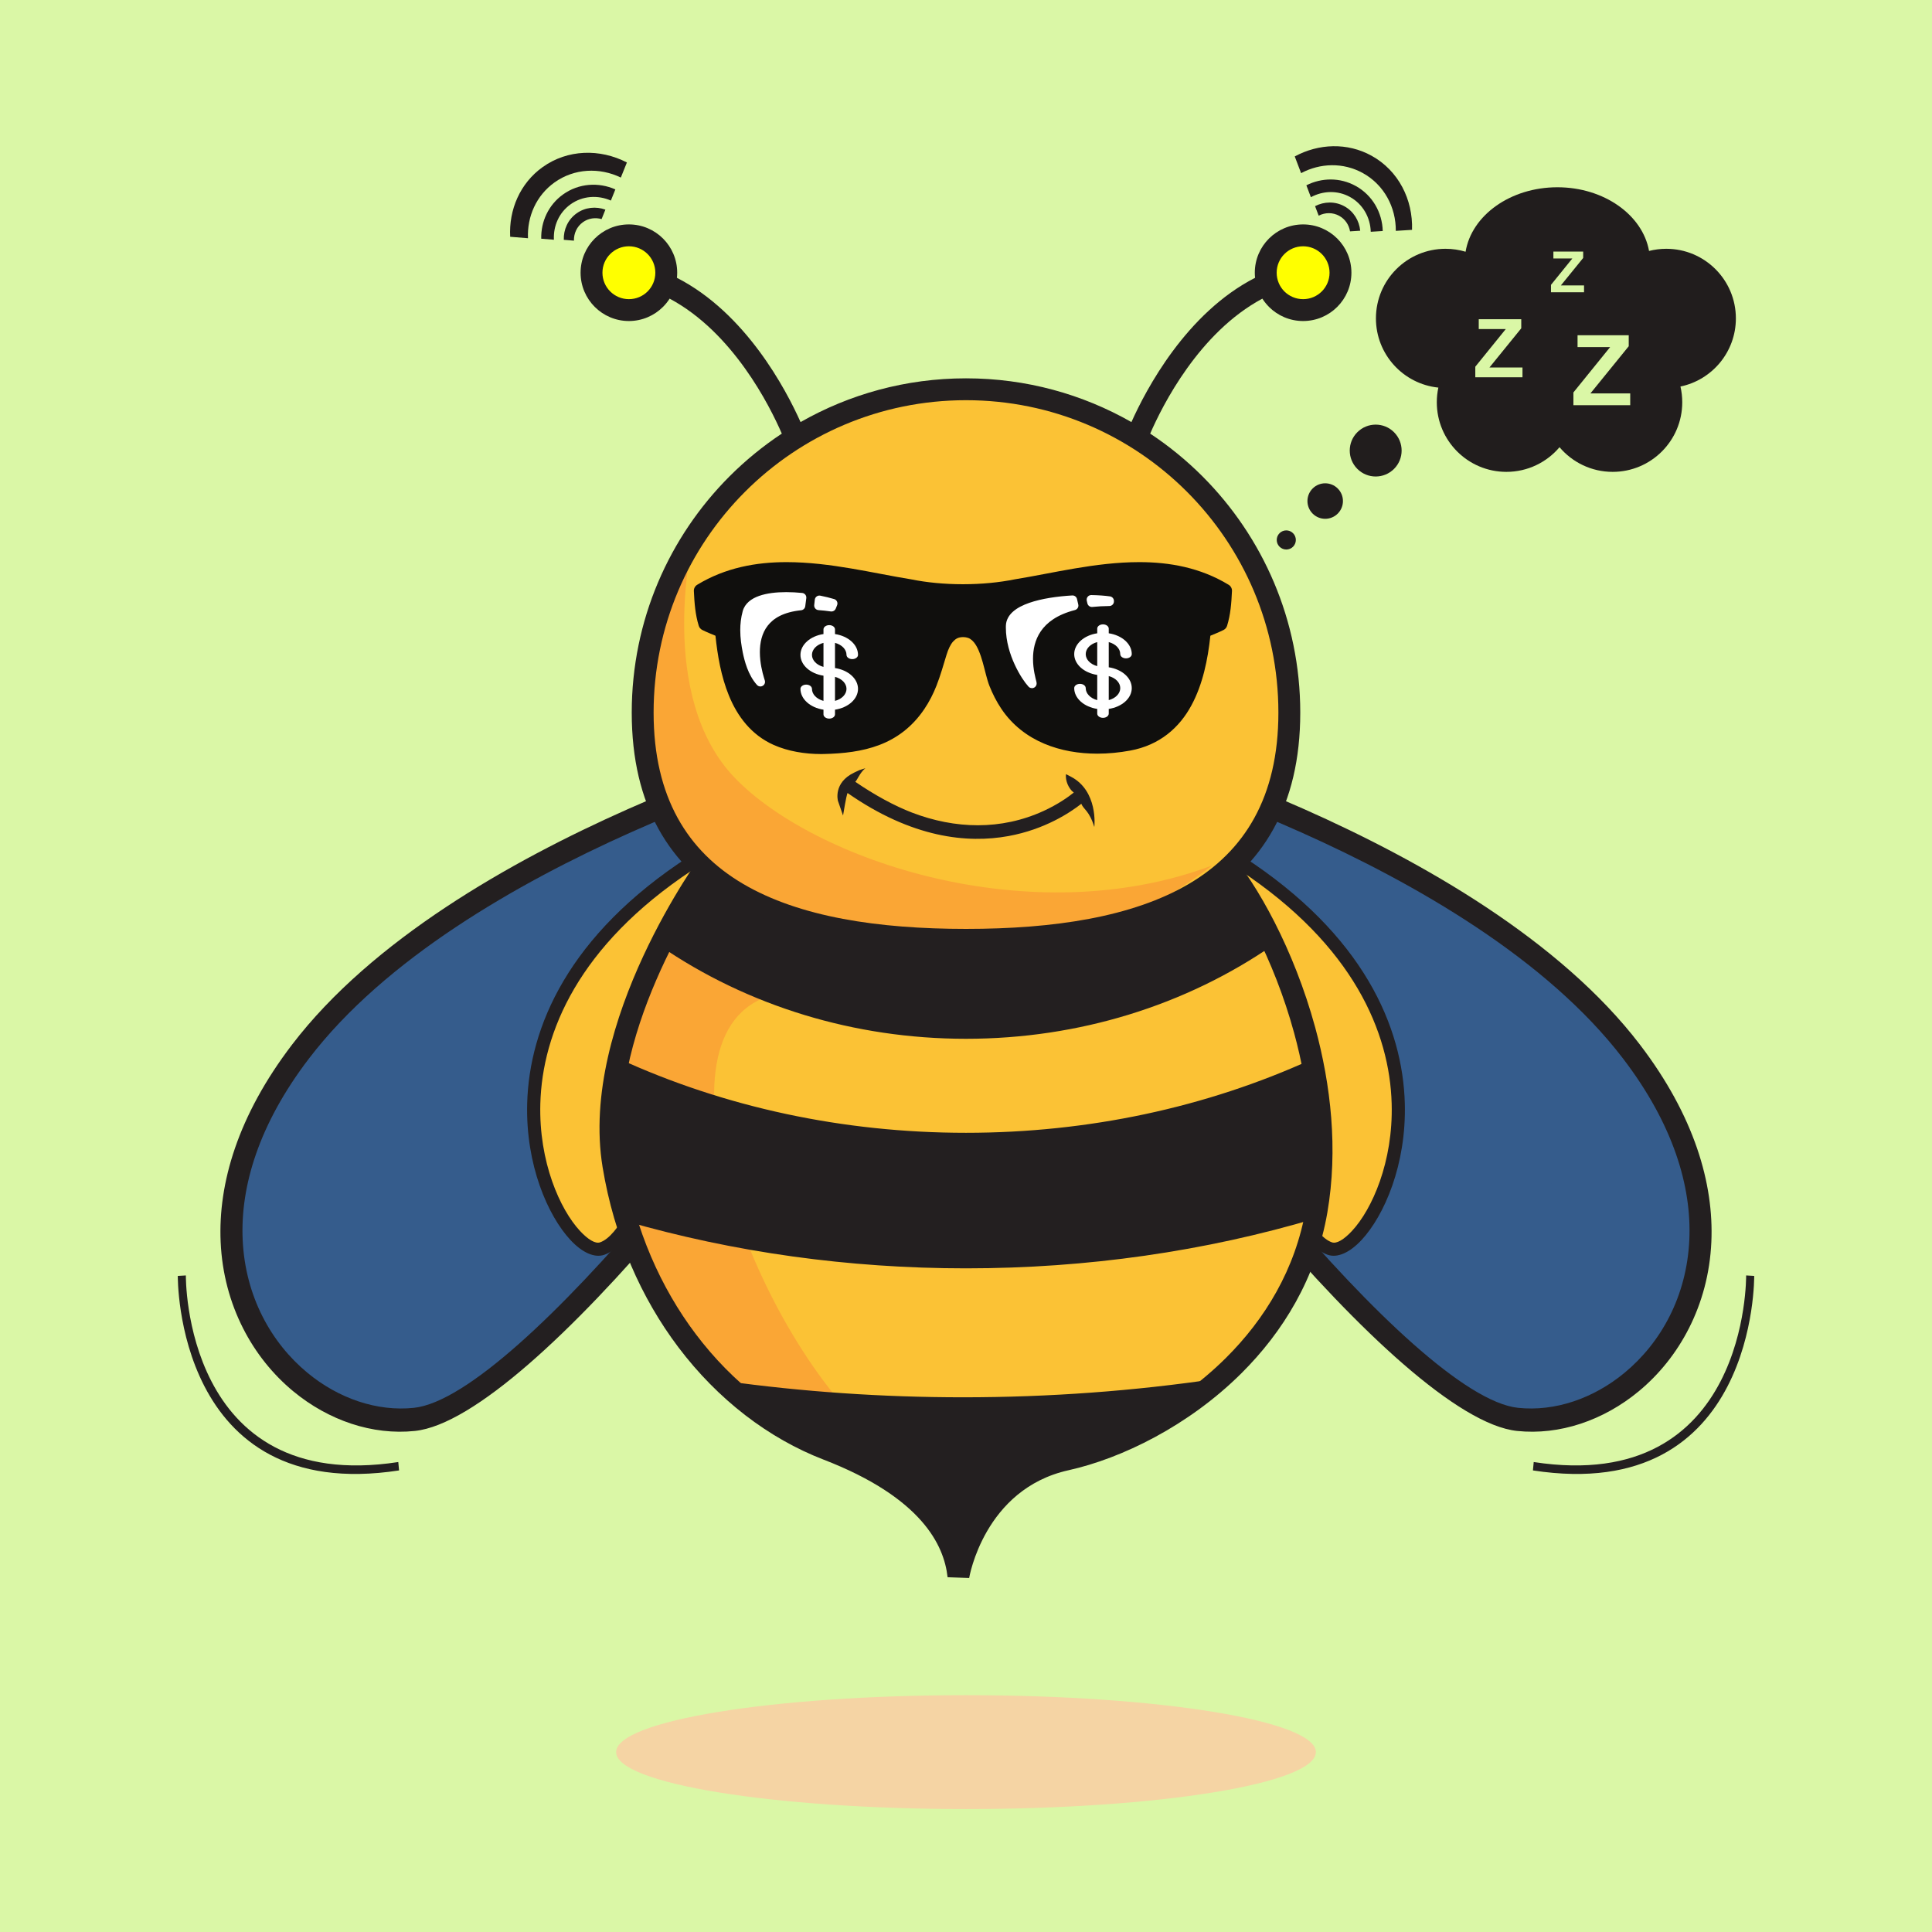
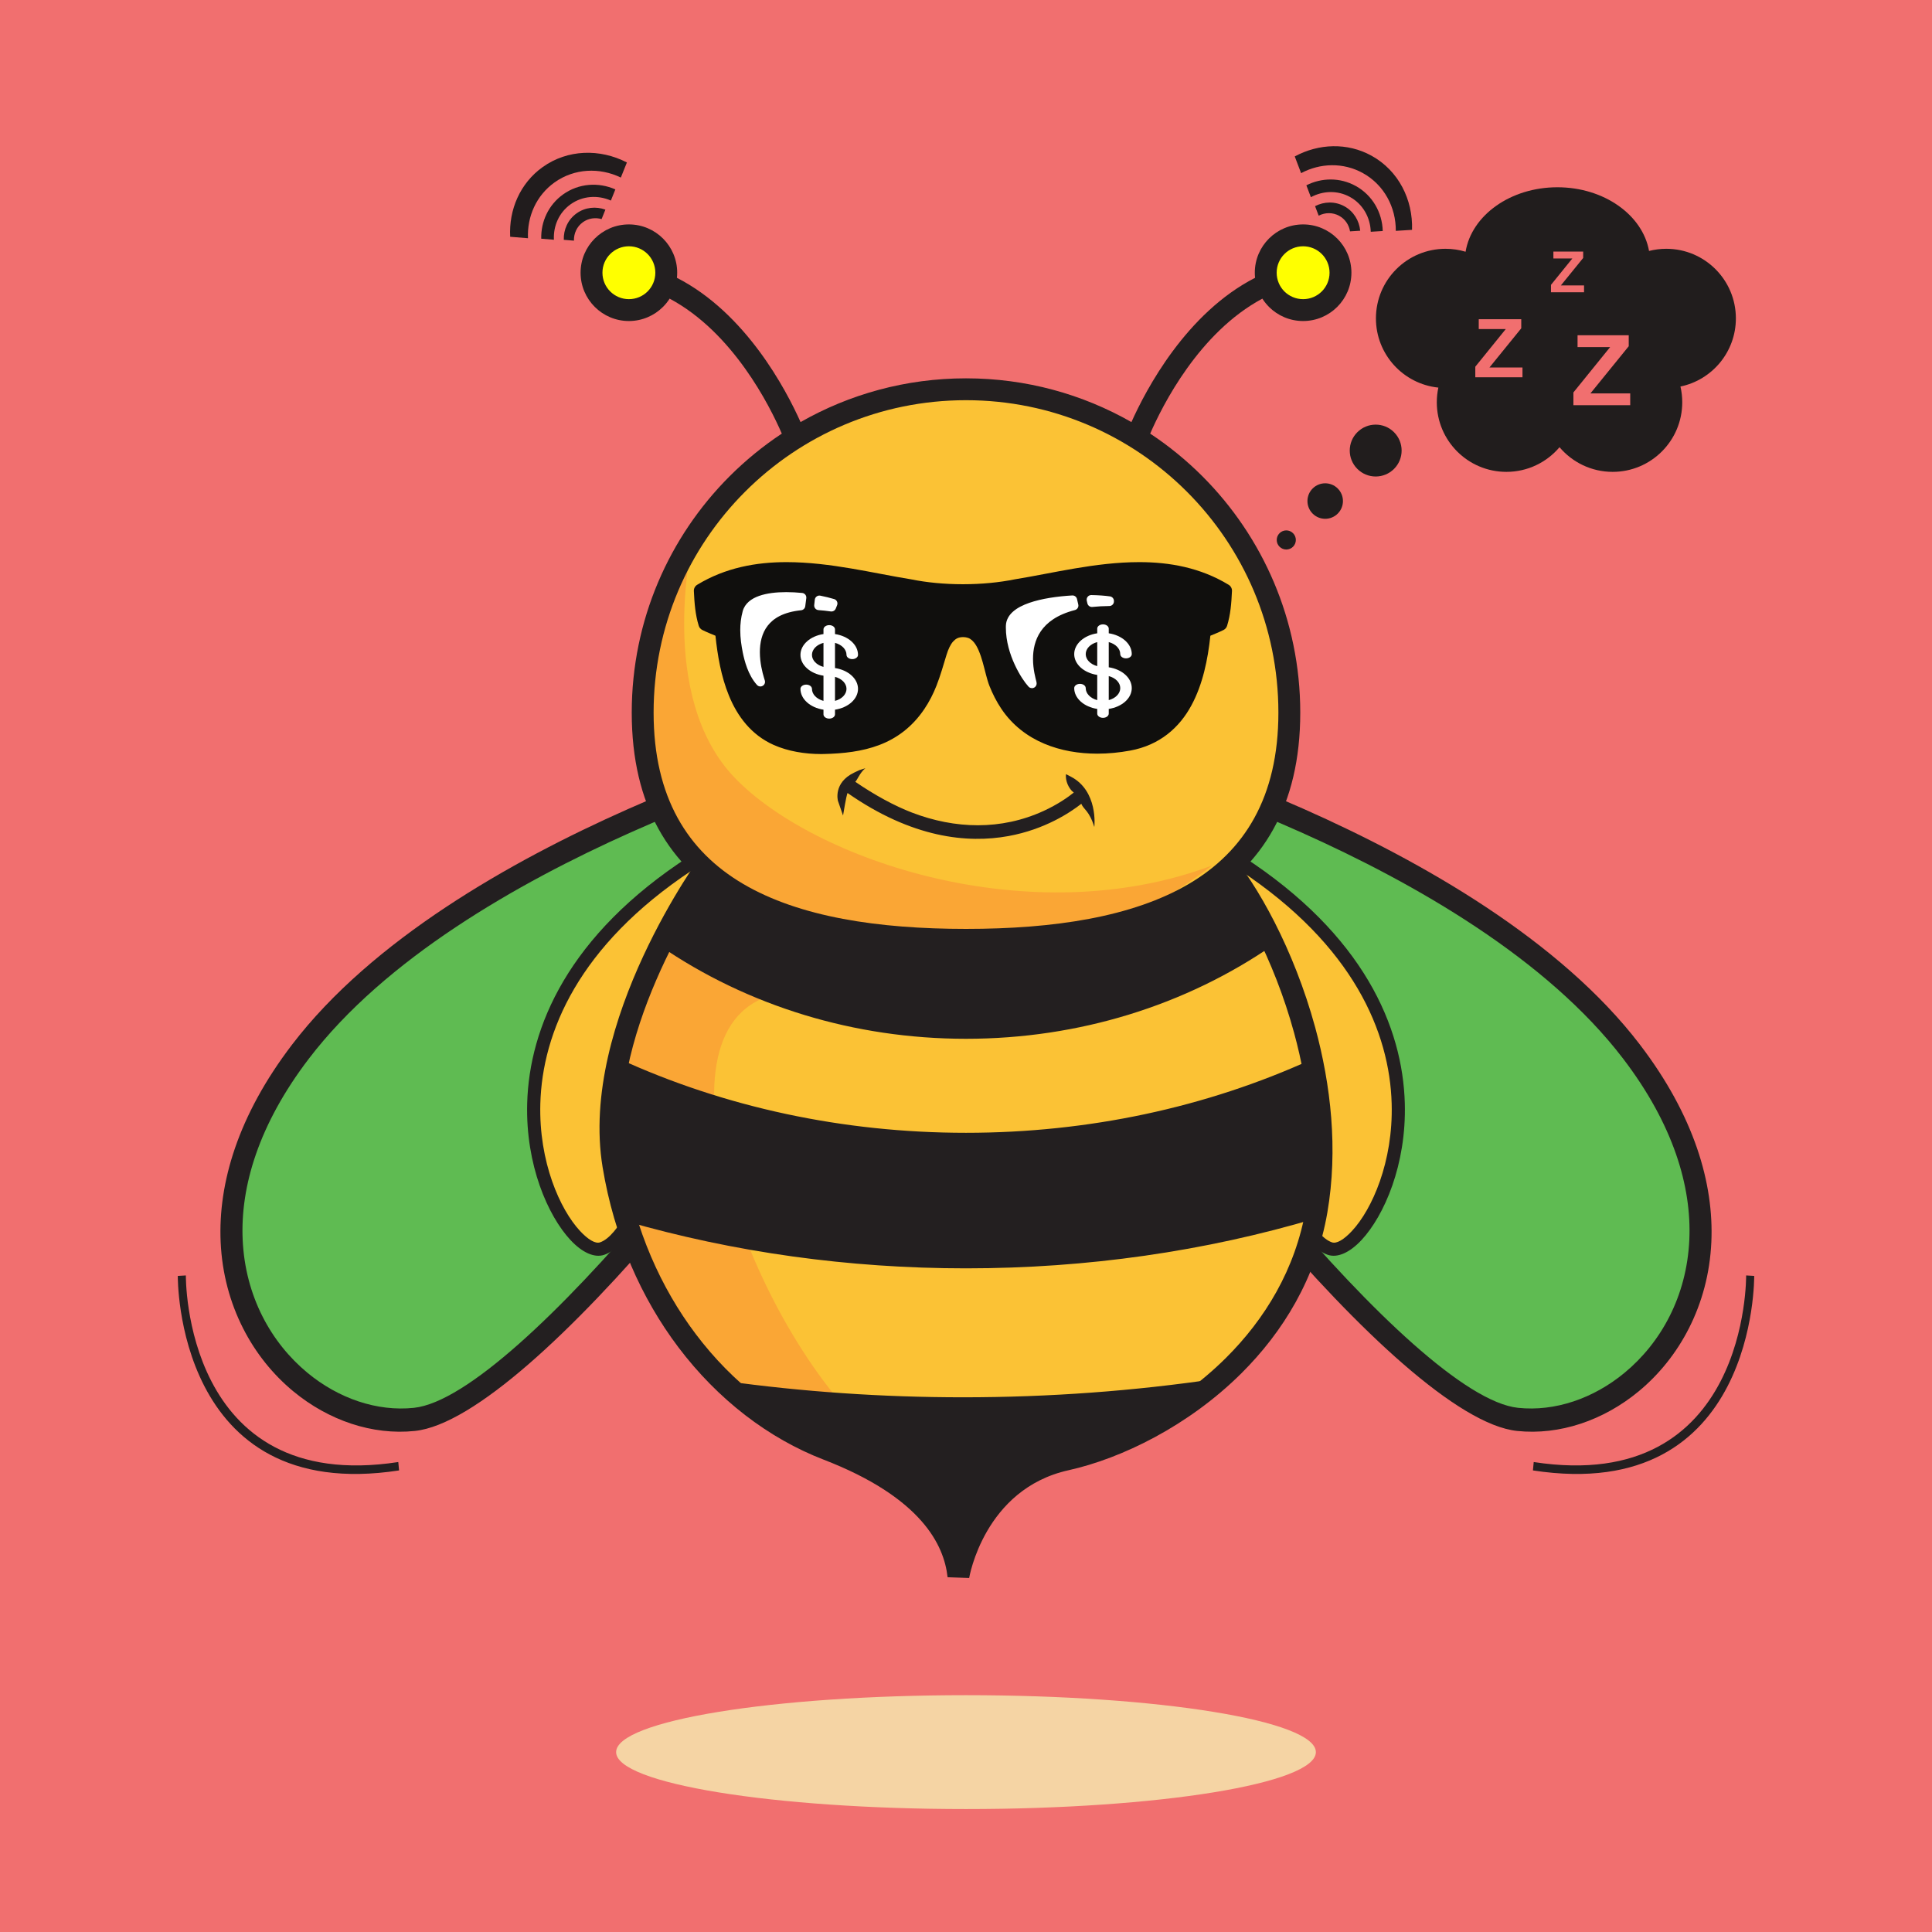
<svg xmlns="http://www.w3.org/2000/svg" version="1.1" id="svg2" xml:space="preserve" width="6400" height="6400" viewBox="0 0 6400 6400">
  <defs id="defs6" />
  <g id="g10" transform="matrix(1.333333,0,0,-1.333333,0,6400)">
    <g id="g12" transform="scale(0.1)">
-       <path d="M 0.004,48000 H 48000 V 0 H 0.004 v 48000 0" style="fill:#DAF7A6;fill-opacity:1;fill-rule:evenodd;stroke:none" id="path14" />
+       <path d="M 0.004,48000 H 48000 V 0 H 0.004 v 48000 0" style="fill:#F16F6F;fill-opacity:1;fill-rule:evenodd;stroke:none" id="path14" />
      <path d="m 43382.3,16311.9 c 0,-15.6 63,-5457.9 -5277.5,-4635.8 l -19.4,-208.4 c 5562.6,-856.3 5497.1,4816.6 5497.1,4832.7 l -200.2,11.5 v 0" style="fill:#231f20;fill-opacity:1;fill-rule:nonzero;stroke:none" id="path16" />
-       <path d="m 26952.2,29578.4 c 0,0 9673.9,-2585.9 13583.8,-7707.7 3909.8,-5121.7 336.4,-9467.3 -2831.4,-9135 -3167.7,332.2 -11788.2,11960 -12335.3,14577.4 -547,2617.5 1582.9,2265.3 1582.9,2265.3 v 0" style="fill:#355C8C;fill-opacity:1;fill-rule:evenodd;stroke:none" id="path18" />
-       <path d="m 27102.2,29536.7 c 1232.5,-349.6 9809.2,-2917.9 13433.8,-7666 3361.2,-4403.1 1191.8,-8232.6 -1495.9,-9009.4 516.6,1033.8 1618.8,4225.3 -2168.3,7651.6 -4613.7,4174.1 -6523.7,5325.4 -8440.2,6128.2 -989.7,414.6 -1331.9,1724.6 -1329.4,2895.6 v 0" style="fill:#355C8C;fill-opacity:1;fill-rule:evenodd;stroke:none" id="path20" />
+       <path d="m 26952.2,29578.4 c 0,0 9673.9,-2585.9 13583.8,-7707.7 3909.8,-5121.7 336.4,-9467.3 -2831.4,-9135 -3167.7,332.2 -11788.2,11960 -12335.3,14577.4 -547,2617.5 1582.9,2265.3 1582.9,2265.3 v 0" style="fill:#5FBB52;fill-opacity:1;fill-rule:evenodd;stroke:none" id="path18" />
+       <path d="m 27102.2,29536.7 c 1232.5,-349.6 9809.2,-2917.9 13433.8,-7666 3361.2,-4403.1 1191.8,-8232.6 -1495.9,-9009.4 516.6,1033.8 1618.8,4225.3 -2168.3,7651.6 -4613.7,4174.1 -6523.7,5325.4 -8440.2,6128.2 -989.7,414.6 -1331.9,1724.6 -1329.4,2895.6 v 0" style="fill:#5FBB52;fill-opacity:1;fill-rule:evenodd;stroke:none" id="path20" />
      <path d="m 40745.5,22043.9 c -3971.9,5203 -13710.1,7805.8 -13738.2,7813.4 l -30.9,5.5 c -7.1,1.1 -2503.1,413.1 -1873.8,-2597.3 317,-1517.3 3221.4,-5918.8 6264.4,-9515 2377,-2809 4862.4,-5148.5 6324.9,-5301.9 1052.8,-110.4 2144,259.2 3021.4,984.4 501.6,414.6 934.8,947.3 1251.8,1574.4 317.6,628.2 518.1,1349.1 553.1,2137.9 64.5,1451.8 -426.8,3135.6 -1772.7,4898.6 z m -13838.8,7253 c 334,-90.3 9635.9,-2642.6 13419.7,-7599.3 1247.1,-1633.7 1703.2,-3176.1 1644.6,-4495 -31.3,-705.8 -209,-1347.6 -490.4,-1904.2 -282,-557.9 -669.3,-1033.4 -1118.8,-1404.9 -774,-639.8 -1729.4,-966.7 -2644.5,-870.8 -1301.8,136.6 -3657.7,2388.8 -5950.4,5098.1 -2988.8,3532.2 -5831.2,7806.8 -6130.7,9239.9 -435.4,2082.5 1072.2,1960.9 1270.5,1936.2 v 0" style="fill:#231f20;fill-opacity:1;fill-rule:nonzero;stroke:none" id="path22" />
      <path d="m 4617.65,16311.9 c 0.03,-15.6 -62.9,-5457.9 5277.59,-4635.8 l 19.32,-208.4 c -5562.61,-856.3 -5497.03,4816.6 -5497.08,4832.7 l 200.17,11.5 v 0" style="fill:#231f20;fill-opacity:1;fill-rule:nonzero;stroke:none" id="path24" />
-       <path d="m 21047.8,29578.4 c 0,0 -9673.9,-2585.9 -13583.77,-7707.7 -3909.86,-5121.7 -336.39,-9467.3 2831.37,-9135 3167.7,332.2 11788.2,11960 12335.3,14577.4 547,2617.5 -1582.9,2265.3 -1582.9,2265.3 v 0" style="fill:#355C8C;fill-opacity:1;fill-rule:evenodd;stroke:none" id="path26" />
-       <path d="m 20897.8,29536.7 c -1232.5,-349.6 -9809.2,-2917.9 -13433.77,-7666 -3361.26,-4403.1 -1191.83,-8232.6 1495.83,-9009.4 -516.52,1033.8 -1618.74,4225.3 2168.34,7651.6 4613.7,4174.1 6523.7,5325.4 8440.2,6128.2 989.7,414.6 1331.9,1724.6 1329.4,2895.6 v 0" style="fill:#355C8C;fill-opacity:1;fill-rule:evenodd;stroke:none" id="path28" />
+       <path d="m 21047.8,29578.4 c 0,0 -9673.9,-2585.9 -13583.77,-7707.7 -3909.86,-5121.7 -336.39,-9467.3 2831.37,-9135 3167.7,332.2 11788.2,11960 12335.3,14577.4 547,2617.5 -1582.9,2265.3 -1582.9,2265.3 v 0" style="fill:#5FBB52;fill-opacity:1;fill-rule:evenodd;stroke:none" id="path26" />
+       <path d="m 20897.8,29536.7 c -1232.5,-349.6 -9809.2,-2917.9 -13433.77,-7666 -3361.26,-4403.1 -1191.83,-8232.6 1495.83,-9009.4 -516.52,1033.8 -1618.74,4225.3 2168.34,7651.6 4613.7,4174.1 6523.7,5325.4 8440.2,6128.2 989.7,414.6 1331.9,1724.6 1329.4,2895.6 v 0" style="fill:#5FBB52;fill-opacity:1;fill-rule:evenodd;stroke:none" id="path28" />
      <path d="m 7254.46,22043.9 c 3971.94,5203 13710.14,7805.8 13738.24,7813.4 l 30.9,5.5 c 7.1,1.1 2503.1,413.1 1873.9,-2597.3 -317.1,-1517.3 -3221.5,-5918.8 -6264.5,-9515 -2377,-2809 -4862.4,-5148.5 -6324.9,-5301.9 -1052.77,-110.4 -2143.99,259.2 -3021.39,984.4 -501.63,414.6 -934.83,947.3 -1251.8,1574.4 -317.63,628.2 -518.1,1349.1 -553.08,2137.9 -64.48,1451.8 426.79,3135.6 1772.63,4898.6 z m 13838.84,7253 c -334,-90.3 -9635.9,-2642.6 -13419.7,-7599.3 -1247.07,-1633.7 -1703.21,-3176.1 -1644.65,-4495 31.31,-705.8 209.02,-1347.6 490.46,-1904.2 282.04,-557.9 669.3,-1033.4 1118.76,-1404.9 774.04,-639.8 1729.46,-966.7 2644.53,-870.8 1301.8,136.6 3657.7,2388.8 5950.4,5098.1 2988.8,3532.2 5831.2,7806.8 6130.7,9239.9 435.4,2082.5 -1072.2,1960.9 -1270.5,1936.2 v 0" style="fill:#231f20;fill-opacity:1;fill-rule:nonzero;stroke:none" id="path30" />
      <path d="m 17218.8,26589.7 c -6484.5,-4201.6 -3293.6,-9956.2 -2261.3,-9611.2 922.2,308.3 1725.7,3379.8 2793.9,4774.6 1782.5,2327.6 -532.6,4836.6 -532.6,4836.6 v 0" style="fill:#fbc235;fill-opacity:1;fill-rule:evenodd;stroke:none" id="path32" />
      <path d="m 13097.8,20587.9 c 51.7,1884.1 1011.7,4181.8 4032,6138.8 l 116.7,75.6 93.3,-102.5 c 6.8,-7.5 2407.7,-2609.2 541.6,-5046 -445.4,-581.5 -850,-1476.4 -1236.3,-2330.7 -536.9,-1187.6 -1040.1,-2300.5 -1635.8,-2499.5 -242.7,-81.1 -547.3,57.7 -838.5,371 -277.4,298.5 -557.9,766.2 -762.3,1351 -202.4,579 -331.6,1276.6 -310.7,2042.3 z m 4090.3,5786.2 c -2815.5,-1867.6 -3715.2,-4026.2 -3763.8,-5795.1 -19.8,-722.5 102.1,-1380.1 292.8,-1925.8 188.6,-539.8 443.4,-967 693.2,-1235.7 200.9,-216.3 381.6,-322 495.4,-284 459.7,153.6 934.4,1203.5 1441,2324 393.8,871 806.3,1783.2 1274.7,2394.8 1491.1,1947.1 -33.8,4035.5 -433.3,4521.8 v 0" style="fill:#231f20;fill-opacity:1;fill-rule:nonzero;stroke:none" id="path34" />
      <path d="m 30781.1,26589.7 c 6484.5,-4201.6 3293.6,-9956.2 2261.3,-9611.2 -922.2,308.3 -1725.7,3379.8 -2793.9,4774.6 -1782.5,2327.6 532.6,4836.6 532.6,4836.6 v 0" style="fill:#fbc235;fill-opacity:1;fill-rule:evenodd;stroke:none" id="path36" />
      <path d="m 34575.6,20579 c -48.6,1769 -948.3,3927.5 -3763.8,5795.1 -399.4,-486.3 -1924.4,-2574.7 -433.3,-4521.8 468.4,-611.7 880.9,-1523.9 1274.7,-2394.9 506.6,-1120.4 981.4,-2170.3 1441,-2323.9 113.8,-38 294.5,67.7 495.4,284 249.9,268.8 504.6,695.9 693.3,1235.7 190.7,545.7 312.5,1203.4 292.7,1925.8 z m -3705.4,6147.7 c 3020.3,-1957 3980.2,-4254.7 4031.9,-6138.8 21,-765.6 -108.3,-1463.2 -310.6,-2042.3 -204.4,-584.8 -485,-1052.4 -762.4,-1351 -291.1,-313.2 -595.8,-452.1 -838.6,-371 -595.6,199 -1098.7,1311.8 -1635.7,2499.4 -386.2,854.4 -790.8,1749.2 -1236.3,2330.8 -1866.1,2436.8 534.8,5038.5 541.6,5046 l 93.4,102.5 116.7,-75.6 v 0" style="fill:#231f20;fill-opacity:1;fill-rule:nonzero;stroke:none" id="path38" />
      <path d="m 17508.5,26400.5 c -606.3,-892.2 -2768.1,-4332.9 -2269.2,-7357.2 578.8,-3508.7 2785.4,-6076.8 5317.4,-7053.6 2532.1,-976.6 3157,-2242.6 3255.4,-3146.9 0,0 398,2387.4 2676.9,2893.8 2278.7,506.3 5606.7,2604.4 6221.6,6185.5 581.4,3385.8 -1003.7,6965.2 -2187.1,8507.2 C 29065.2,25093.9 26686.8,24650 24000,24650 c -2667.3,0 -5030.6,437.7 -6491.5,1750.5 v 0" style="fill:#fbc235;fill-opacity:1;fill-rule:evenodd;stroke:none" id="path40" />
      <path d="m 17508.5,26400.5 c -606.3,-892.2 -2768.1,-4332.9 -2269.2,-7357.2 578.8,-3508.7 2785.4,-6076.8 5317.4,-7053.6 250.4,-96.6 481.9,-196 696.3,-297.6 118,478.1 -23.8,1031.8 -535.5,1667.4 -2875.5,3571.7 -4805.4,10613.5 -283.2,9962.2 2516.8,-362.6 5158.4,666.9 7006.8,1651.3 -1043,-229.6 -2209.6,-323 -3441.1,-323 -2667.3,0 -5030.6,437.7 -6491.5,1750.5 v 0" style="fill:#faa635;fill-opacity:1;fill-rule:evenodd;stroke:none" id="path42" />
      <path d="m 14971.9,18999.8 c -597.3,3621.2 2463.6,7769.8 2472.4,7781.7 l 70.6,96.4 6660.7,717.7 c 104.7,15.2 5071.8,732 6352.5,-742.8 706.3,-813.3 1620.1,-2445 2147,-4376.8 390.7,-1432.9 571.5,-3035.2 302.9,-4599.6 -280.3,-1633 -1102.1,-2967.8 -2135.6,-3995.2 -1313.2,-1305.5 -2974.1,-2115.4 -4295.1,-2408.9 -2100.2,-466.7 -2467.8,-2671 -2468.8,-2677.3 l -535.9,19.1 c -44,405.3 -208.1,893.9 -649.3,1395.7 -459.7,522.9 -1214.9,1057.1 -2434.3,1527.3 -1356.6,523.4 -2621.6,1485.8 -3607.5,2793.6 -916,1215.1 -1592.8,2730.1 -1879.6,4469.1 z m 2840.9,7365.1 c -438,-624.4 -2815.8,-4187.5 -2306.1,-7278.1 271.7,-1647 911.7,-3080.6 1777.7,-4229.3 925,-1227 2106.4,-2127.8 3369.9,-2615.2 1312.7,-506.2 2136.2,-1093.5 2646.5,-1673.8 236.4,-268.9 406.5,-536.8 527.4,-795.5 348.5,796.1 1091.3,1892.1 2602.4,2227.9 1236.2,274.6 2793.7,1035.6 4029.7,2264.4 960.4,954.7 1723.6,2192.3 1982.9,3702.4 254.2,1480.8 81.6,3002.7 -290.2,4366.1 -503.9,1847.9 -1368.7,3397.9 -2034.5,4164.6 -1094.8,1260.7 -5857.6,561.7 -5871.3,559.8 l -6434.4,-693.3 v 0" style="fill:#231f20;fill-opacity:1;fill-rule:nonzero;stroke:none" id="path44" />
      <path d="m 17991.9,13650.1 c 770.7,-742.2 1646.2,-1306 2564.8,-1660.4 2532.1,-976.6 3157,-2242.6 3255.4,-3146.9 0,0 398,2387.4 2676.9,2893.8 1150.5,255.6 2568.4,917.3 3769.5,1970.4 -2041.9,-302.7 -4159.3,-463.3 -6330.9,-463.3 -2031.7,0 -4016.2,140.4 -5935.7,406.4 z m -2629.1,8007.4 c -191.6,-859.5 -265.3,-1753.7 -123.5,-2614.2 76.6,-464.1 181.9,-911.6 312.4,-1341.1 2623.9,-757 5471.5,-1172.9 8448.3,-1172.9 3065.4,0 5994.4,439.7 8682.4,1240.2 9.9,50.5 19.4,101.4 28.2,152.6 214.6,1250.2 133.7,2526.6 -113.1,3717.3 -2546.6,-1161.9 -5477.7,-1824.5 -8597.5,-1824.5 -3136,0 -6081.2,669.5 -8637.2,1842.6 z m 2145.6,4743 c -222.6,-327.5 -654.5,-998.1 -1087.6,-1865.5 2104.5,-1444.5 4730.6,-2302.5 7579.2,-2302.5 2868,0 5510.1,869.7 7621.6,2332 -356.3,763.3 -745,1404.9 -1097.9,1864.9 C 29065.3,25094 26686.9,24650 24000,24650 c -2667.4,0 -5030.7,437.7 -6491.6,1750.5 v 0" style="fill:#231f20;fill-opacity:1;fill-rule:evenodd;stroke:none" id="path46" />
      <path d="m 19192.5,12642.8 c -430.7,279 -843.1,606.2 -1229,977.9 l 34,70 c 966.5,-134 1949.9,-236.2 2947.6,-304.4 980.7,-67.2 1975.6,-101.7 2982.6,-101.7 1075.2,0 2137.1,39.4 3182.5,116 1064.8,77.9 2113.2,194.4 3142.4,347 l 32.8,-71.3 c -572.2,-501.8 -1193.6,-915.2 -1812,-1238.4 -685.4,-358.2 -1367.6,-606.1 -1975.6,-741.2 -2251.9,-500.3 -2644.2,-2854.3 -2645.3,-2861 l -81,2.8 c -48.5,445 -226.8,979.5 -705.2,1523.6 -481.2,547.2 -1265.4,1103.9 -2524.3,1589.5 -463.3,178.7 -915.8,410.5 -1349.5,691.2 z m -1080.3,949.6 c 355.6,-332.4 732.5,-627.1 1124.8,-881.1 428.9,-277.5 876.3,-506.8 1334.4,-683.5 1273,-491 2067.6,-1055.7 2556.4,-1611.6 417.1,-474.3 612.3,-942.7 692.4,-1354.2 159,600 769,2294.3 2660,2714.5 601.3,133.5 1276.4,378.9 1955.3,733.8 574.8,300.5 1152.3,679.5 1689.9,1135.8 -986.4,-142.8 -1990.4,-252.6 -3009.4,-327.2 -1048,-76.7 -2111.7,-116.2 -3188.3,-116.2 -1007.9,0 -2004.7,34.6 -2988.1,101.9 -955.9,65.4 -1899.1,162 -2827.4,287.8 z m -2977,6760.6 c 24.8,440.6 91.5,881.3 187.8,1313.3 l 11,49.3 45.8,-21 c 1295.3,-594.5 2691.3,-1059.5 4161.6,-1373.1 1424.1,-303.8 2918.2,-465.6 4458.6,-465.6 1532.6,0 3019.4,160.2 4436.8,460.9 1463.4,310.6 2853.3,771 4143.8,1359.8 l 46.6,21.2 10.4,-50.2 c 129.3,-624.4 213.4,-1272.5 233.3,-1928 18.2,-599.3 -17.1,-1204.9 -120,-1804.4 l -33,-177.9 -23.8,-7 c -1362.7,-405.8 -2787.3,-719 -4260,-929.4 -1436.6,-205.2 -2918.9,-312.6 -4434.1,-312.6 -1471,0 -2910.9,101.5 -4308.2,295.5 -1432.5,198.9 -2820.4,495.2 -4151.3,879.2 l -21.4,6.1 -6.5,21.2 c -66.3,218.3 -126,440.4 -178.5,665.7 -51.6,221.9 -96.8,448.9 -135.1,680.7 -71.4,433.4 -88.6,875.1 -63.8,1316.3 z m 256.7,1246.4 c -89.4,-411.6 -151.4,-831.2 -175,-1250.9 -24.5,-435.8 -7.6,-871.6 62.8,-1298.7 37.6,-228.3 82.6,-453.6 134.2,-675.2 50.8,-218.2 107.8,-431.4 170.4,-639.4 1319.8,-379.7 2696.8,-673 4118.8,-870.4 1392.8,-193.3 2829,-294.5 4296.9,-294.5 1511.8,0 2990.3,107 4422.5,311.6 1460.2,208.6 2872.8,518.6 4224.5,919.8 l 23.3,127.2 c 102,594.3 137,1194.6 118.9,1788.5 -19.2,633 -98.7,1259.2 -221.4,1863.7 -1283.1,-581.3 -2662.8,-1036.3 -4113.9,-1344.3 -1423.5,-302 -2916,-462.8 -4453.9,-462.8 -1545.7,0 -3045.5,162.4 -4475.6,467.5 -1458.5,311.1 -2844.5,770.8 -4132.5,1357.9 z m 1616.6,4091.7 c 190,317.3 354.3,567.8 466.1,732.3 l 26.4,38.8 34.7,-31.2 c 725.2,-651.7 1675.4,-1086.4 2775.8,-1358.4 1103.1,-272.5 2357.6,-381.6 3688.5,-381.6 1340.5,0 2603.6,110.7 3712.6,387.6 1106.5,276.4 2059.8,718.2 2783.5,1380.9 l 32.9,30.1 27.1,-35.4 c 182.8,-238.2 375.3,-525.1 567.9,-852.3 180.7,-306.9 361.5,-649.3 534.5,-1020.2 l 14.7,-31.3 -28.4,-19.6 c -1078,-746.6 -2294.3,-1339.3 -3608.2,-1741.3 -1267,-387.7 -2624.8,-598 -4036.6,-598 -1402.3,0 -2751.4,207.5 -4011.3,590.3 -1306.3,396.8 -2516.5,982 -3590.9,1719.4 l -29.5,20.2 15.9,31.8 c 216.6,434 433.5,819.7 624.3,1137.9 z m 507.5,647.9 c -109.5,-162.5 -262,-397.1 -437.4,-689.8 -184.5,-307.8 -394.2,-680.3 -605.2,-1100.6 1060.6,-723.5 2253,-1298 3539,-1688.7 1251.7,-380.3 2592.8,-586.5 3987.6,-586.5 1404.2,0 2753.9,209 4013,594.3 1293.8,395.8 2492.5,978 3556.9,1710.8 -167.5,356.6 -342.1,686.1 -516.3,982.1 -181.2,307.7 -362.4,579.8 -535.5,808.7 -730.3,-656 -1683.4,-1094.8 -2785.6,-1370 -1116.5,-278.8 -2386.1,-390.2 -3732.5,-390.2 -1336.5,0 -2597.4,109.8 -3708,384.2 -1095.6,270.7 -2044.9,701.8 -2776,1345.7 v 0" style="fill:#231f20;fill-opacity:1;fill-rule:nonzero;stroke:none" id="path48" />
      <path d="m 24000,38328.9 c 4436.5,0 8032.9,-3596.5 8032.9,-8032.9 0,-4436.5 -3596.4,-5646 -8032.9,-5646 -4436.5,0 -8032.9,1209.5 -8032.9,5646 0,4436.4 3596.4,8032.9 8032.9,8032.9 v 0" style="fill:#fbc235;fill-opacity:1;fill-rule:evenodd;stroke:none" id="path50" />
      <path d="m 27921.6,25091.1 c -1160,-316 -2497.3,-441.1 -3921.6,-441.1 -4436.5,0 -8032.9,1209.5 -8032.9,5646 0,1584.5 459,3061.7 1250.9,4306.3 -10,-41.8 -923,-3894.6 1040.4,-5930.2 1974,-2046.6 7353.8,-3872 11860.1,-2173.7 0,0 -862.7,-672.6 -2196.9,-1407.3 v 0" style="fill:#faa635;fill-opacity:1;fill-rule:evenodd;stroke:none" id="path52" />
      <path d="m 15624.6,42152.9 c 512.9,0 928.6,-415.7 928.6,-928.6 0,-512.8 -415.7,-928.5 -928.6,-928.5 -512.8,0 -928.5,415.7 -928.5,928.5 0,512.9 415.7,928.6 928.5,928.6 v 0" style="fill:#FFFF00;fill-opacity:1;fill-rule:evenodd;stroke:none" id="path54" />
      <path d="m 32375.4,42152.9 c 512.8,0 928.5,-415.7 928.5,-928.6 0,-512.8 -415.7,-928.5 -928.5,-928.5 -512.9,0 -928.6,415.7 -928.6,928.5 0,512.9 415.7,928.6 928.6,928.6 v 0" style="fill:#FFFF00;fill-opacity:1;fill-rule:evenodd;stroke:none" id="path56" />
      <path d="m 29488.1,35784.1 c -1404.4,1404.4 -3344.9,2273.1 -5488.1,2273.1 -2143.2,0 -4083.7,-868.7 -5488.1,-2273.1 -1404.4,-1404.4 -2273.2,-3344.9 -2273.2,-5488.1 0,-2107.5 848.1,-3445 2219.1,-4253.2 1405.7,-828.7 3367.8,-1121.1 5542.2,-1121.1 2174.5,0 4136.6,292.5 5542.1,1121.1 1371.1,808.2 2219.2,2145.7 2219.2,4253.2 0,2143.2 -868.8,4083.7 -2273.2,5488.1 z m 3351.8,5904.8 c -118.7,118.8 -283.1,192.3 -464.5,192.3 -181.4,0 -345.8,-73.6 -464.6,-192.3 -118.7,-118.8 -192.3,-283.1 -192.3,-464.5 0,-181.9 73.3,-346.3 191.9,-465.1 119.2,-118.2 283.6,-191.9 465,-191.9 181.4,0 345.8,73.7 464.5,192.4 118.7,118.7 192.4,283.1 192.4,464.6 0,181.4 -73.7,345.8 -192.4,464.5 z m -16750.7,0 c -118.8,118.7 -283.2,192.3 -464.6,192.3 -181.5,0 -345.9,-73.5 -464.6,-192.3 -118.7,-118.7 -192.3,-283.1 -192.3,-464.5 0,-181.5 73.7,-345.9 192.4,-464.6 118.7,-118.7 283,-192.4 464.5,-192.4 181.8,0 346.2,73.4 465,191.9 118.6,118.8 191.9,283.2 191.9,465.1 0,181.4 -73.6,345.7 -192.3,464.5 z M 24000,38600.5 c 1495.2,0 2898.2,-395.3 4110.1,-1087 362.9,810.9 1360.6,2708.2 3071.8,3584.3 -4.4,41.6 -6.7,83.9 -6.7,126.6 0,331.3 134.4,631.4 351.5,848.6 217.2,217.1 517.3,351.5 848.7,351.5 331.3,0 631.4,-134.3 848.6,-351.5 217.1,-217.1 351.6,-517.3 351.6,-848.6 0,-331.4 -134.5,-631.5 -351.6,-848.7 -217.2,-217.1 -517.3,-351.6 -848.6,-351.6 -331.4,0 -631.5,134.5 -848.7,351.6 v 1 c -61.6,61.7 -116.6,130 -163.7,203.7 -1574.3,-841.2 -2484.2,-2656.5 -2786.9,-3353.5 467.2,-309.1 901.4,-664.1 1296.1,-1058.7 1502.8,-1502.9 2432.4,-3579.1 2432.4,-5872.2 0,-2328.9 -950.3,-3814.5 -2486.5,-4720.1 -1501.4,-885.2 -3556.1,-1197.6 -5818.1,-1197.6 -2261.9,0 -4316.7,312.4 -5818.2,1197.6 -1536.1,905.6 -2486.4,2391.3 -2486.4,4720.1 0,2293.1 929.6,4369.3 2432.4,5872.2 394.6,394.5 828.8,749.6 1296.1,1058.7 -302.7,696.9 -1212.7,2512.2 -2786.9,3353.5 -47.2,-73.7 -102.1,-142 -163.7,-203.7 l -1,-1 c -217.3,-217.1 -517.1,-351.6 -847.7,-351.6 -331.4,0 -631.4,134.5 -848.6,351.6 -217.1,217.2 -351.6,517.3 -351.6,848.7 0,331.3 134.4,631.5 351.5,848.6 217.2,217.2 517.3,351.5 848.7,351.5 331.4,0 631.5,-134.4 848.7,-351.5 217.1,-217.2 351.5,-517.3 351.5,-848.6 0,-42.7 -2.3,-85 -6.7,-126.7 1711.2,-876.1 2708.8,-2773.4 3071.7,-3584.3 1212,691.7 2615,1087.1 4110.2,1087.1 v 0" style="fill:#231f20;fill-opacity:1;fill-rule:nonzero;stroke:none" id="path58" />
      <path d="m 25931.4,27854 c 358.2,164.9 611.7,346.7 746.3,454.9 -127.3,92.7 -214.9,301.1 -193.7,458.2 l 122.2,-63.6 c 678,-352.9 586.4,-1232.3 581.5,-1249.3 -127.3,411.7 -266.4,432.5 -322.8,575.8 -272.5,-214 -903.1,-636.3 -1809.9,-801.8 -1020.4,-186.3 -2391.8,-49.9 -3997.3,1069.5 l -9,-20.7 c -18.2,-44.4 -96.5,-476.2 -103.7,-538.5 l -126.6,364.4 c -0.7,2.4 -123.2,450.3 402.8,701.8 l 124,59.3 154.5,50.8 c -138.9,-114.6 -204.2,-302.5 -251.1,-337.6 478,-328.3 980.7,-601.7 1408.6,-765.5 1069.5,-409.3 2214.4,-445.4 3274.2,42.3 v 0" style="fill:#231f20;fill-opacity:1;fill-rule:evenodd;stroke:none" id="path60" />
      <path d="m 19448.6,32310.9 c 489.1,1258.4 2930.1,1382 3142.6,-575.7 0,0 -233.8,-154.1 -335,126.9 -421.3,1169.2 -2032.8,1081.5 -2418.7,448.5 -331,-543.6 -279.3,-569.3 -449.2,-442.4 -92.8,69.3 26.9,356.7 60.3,442.7 v 0" style="fill:#000000;fill-opacity:1;fill-rule:evenodd;stroke:none" id="path62" />
      <path d="m 28551.3,32310.8 c -489.1,1258.4 -2930.1,1382 -3142.5,-575.7 0,0 233.7,-154.1 334.9,126.9 421.3,1169.2 2032.8,1081.6 2418.8,448.5 330.9,-543.6 279.3,-569.3 449.1,-442.4 92.8,69.3 -26.9,356.7 -60.3,442.7 v 0" style="fill:#000000;fill-opacity:1;fill-rule:evenodd;stroke:none" id="path64" />
      <path d="m 19559.4,31026.7 c 530.9,0 961.2,-296.3 961.2,-661.9 0,-365.5 -430.3,-661.8 -961.2,-661.8 -530.8,0 -961.1,296.3 -961.1,661.8 0,365.6 430.3,661.9 961.1,661.9 v 0" style="fill:#f8abad;fill-opacity:1;fill-rule:evenodd;stroke:none" id="path66" />
      <path d="m 28440.5,31026.7 c 530.9,0 961.2,-296.3 961.2,-661.9 0,-365.5 -430.3,-661.8 -961.2,-661.8 -530.8,0 -961.1,296.3 -961.1,661.8 0,365.6 430.3,661.9 961.1,661.9 v 0" style="fill:#f8abad;fill-opacity:1;fill-rule:evenodd;stroke:none" id="path68" />
      <path d="m 24000,5883.7 c 4800.8,0 8692.6,-633.3 8692.6,-1414.6 0,-781.3 -3891.8,-1414.6 -8692.6,-1414.6 -4800.8,0 -8692.6,633.3 -8692.6,1414.6 0,781.3 3891.8,1414.6 8692.6,1414.6 v 0" style="fill:#f5d4a4;fill-opacity:1;fill-rule:evenodd;stroke:none" id="path70" />
    </g>
    <g style="display:SLEEP" transform="translate(2742.372,2884.747)" id="g10-3">
      <g transform="scale(0.1)" id="g12-6">
        <g transform="scale(1.22699)" id="g14" />
        <path id="path18-7" style="fill:#211d1d;fill-opacity:1;fill-rule:nonzero;stroke:none" d="m 6299.08,8414.2 c -251.69,-251.7 -251.69,-659.8 0,-911.4 251.69,-251.7 659.75,-251.7 911.44,0 251.69,251.6 251.69,659.7 0,911.4 -251.69,251.7 -659.75,251.7 -911.44,0" />
        <path id="path20-5" style="fill:#211d1d;fill-opacity:1;fill-rule:nonzero;stroke:none" d="m 5188.56,7015.8 c -172.2,-172.2 -172.2,-451.4 0,-623.6 172.21,-172.2 451.42,-172.2 623.62,0 172.21,172.2 172.21,451.4 0,623.6 -172.2,172.3 -451.41,172.3 -623.62,0" />
        <path id="path22-3" style="fill:#211d1d;fill-opacity:1;fill-rule:nonzero;stroke:none" d="m 4365.87,5905.3 c -92.73,-92.7 -92.73,-243 0,-335.8 92.73,-92.7 243.07,-92.7 335.8,0 92.72,92.8 92.72,243.1 0,335.8 -92.73,92.8 -243.07,92.8 -335.8,0" />
        <path id="path24-5" style="fill:#211d1d;fill-opacity:1;fill-rule:nonzero;stroke:none" d="m 13078.6,9085.7 h -1411.5 v 316.4 l 912.5,1127.1 h -809.4 v 293.9 h 1271.6 v -272.6 l -951.6,-1172.1 h 988.4 z M 11110,11891.3 v 184.1 l 530.9,655.8 h -471 v 171.1 h 740 v -158.7 l -553.8,-682 h 575.2 v -170.3 z M 10401.9,9779 H 9229.68 v 262.8 l 757.88,936 h -672.25 v 244.1 h 1056.09 v -226.4 l -790.34,-973.4 h 820.84 z m 5301.8,1463.5 c 0,954.9 -774.1,1728.9 -1728.9,1728.9 -147.9,0 -291.4,-18.6 -428.3,-53.5 -160.3,894.6 -1118.8,1582.1 -2277.4,1582.1 -1167.1,0 -2131.1,-697.6 -2280.78,-1601.7 -157.86,47.5 -325.18,73.1 -498.51,73.1 -954.82,0 -1728.87,-774 -1728.87,-1728.9 0,-894.7 679.69,-1630.7 1550.91,-1719.8 -25.24,-117.6 -38.66,-239.5 -38.66,-364.6 0,-954.9 774.05,-1728.9 1728.91,-1728.9 529.3,0 1003,238 1320.1,612.7 317.2,-374.7 790.8,-612.7 1320.2,-612.7 954.8,0 1728.9,774 1728.9,1728.9 0,134.6 -15.5,265.6 -44.6,391.4 786.1,162.6 1377,858.8 1377,1693" />
      </g>
    </g>
    <g transform="matrix(4.17797,0,0,4.17797,1723.871,2926.607)" id="g10-2">
      <g style="display:DOLLAR" transform="scale(0.1)" id="g12-8">
        <path id="path14-9" style="fill:#100f0d;fill-opacity:1;fill-rule:nonzero;stroke:none" d="m 3180.25,1006.49 c -167.36,101.7 -350.45,134.83 -531.93,134.76 -260.06,-0.15 -519.51,-66.91 -738.69,-102.1 l -1.6,-0.31 c -90.61,-18.35 -195.76,-29.04 -308.01,-29.04 -112.27,0 -217.44,10.69 -308.03,29.04 l -1.6,0.31 c -219.22,35.17 -478.671,101.92 -738.71,102.1 C 370.188,1141.32 187.105,1108.19 19.75,1006.49 6.863,998.633 -0.652,984.492 0.043,969.434 3.531,895.793 8.531,829.031 29.203,762.406 32.465,751.926 39.883,743.109 49.633,738.066 72.574,726.328 105.199,713.199 128.445,703.57 140.438,588.813 161.504,462.344 208.547,347.559 258.637,224.988 340.918,114.023 474.02,54.504 560.883,15.715 661.848,0.137 754.605,0 760.703,0 766.617,0.098 772.383,0.195 889.094,2.844 1000.94,14.934 1103.44,54.031 c 102.47,38.918 194.8,106.211 267.17,213.637 29.18,43.16 53.21,90.66 71.99,138.355 24.39,61.829 41.35,123.95 59.84,183.75 10.1,33.172 23.52,61.758 39.15,79.282 16.14,17.383 30.79,25.754 58.21,26.328 5.44,0 11.36,-0.418 17.84,-1.406 19.18,-3.086 32.93,-11.832 47.66,-29.289 21.83,-25.934 39.4,-71.797 52.77,-120.208 13.84,-48.628 23.82,-98.542 39.32,-138.457 18.83,-47.695 42.86,-95.195 72.02,-138.355 65.48,-96.977 154.61,-163.984 253.58,-205.891 99.07,-42.004 207.94,-59.519 316.14,-59.551 65.71,0.031 131.19,6.512 194.31,18.125 177.54,32.129 295,137.941 365.61,269.675 67.41,124.621 97.4,272.129 112.47,413.532 23.25,9.629 55.91,22.765 78.87,34.507 9.73,5.043 17.13,13.832 20.4,24.34 20.69,66.625 25.73,133.387 29.16,207.047 0.7,15.067 -6.84,29.207 -19.7,37.037" />
        <path id="path16-7" style="fill:#ffffff;fill-opacity:1;fill-rule:nonzero;stroke:none" d="m 834.18,921.57 c -25.582,7.532 -53.129,14.446 -82.379,20.278 -7.383,1.465 -15.086,-0.2 -21.219,-4.551 -6.144,-4.375 -10.234,-11.113 -11.269,-18.559 -1.563,-11.179 -2.727,-22.254 -3.668,-33.195 -0.622,-7.301 1.738,-14.637 6.5,-20.191 4.765,-5.555 11.648,-9.012 18.949,-9.508 23.023,-1.547 47.379,-4.121 73.32,-7.918 1.332,-0.192 2.664,-0.289 3.984,-0.289 11.282,0 21.618,6.976 25.657,17.797 2.422,6.48 4.949,12.879 7.617,19.14 3.062,7.235 2.894,15.348 -0.457,22.43 -3.344,7.078 -9.527,12.351 -17.035,14.566 z m -190,36.34 c -31.813,3.168 -63.735,4.938 -94.731,4.938 -59.539,-0.067 -115.508,-6.278 -161.601,-22.578 -45.493,-15.961 -84.594,-44.395 -97.243,-90.407 -10.609,-38.824 -14.707,-76.679 -14.707,-113.047 0.02,-47.429 6.907,-92.359 15.207,-134.531 10.028,-47.168 30.286,-131.379 84.25,-191.445 0.348,-0.34 1.25,-1.477 3.711,-3.391 2.395,-1.679 7.141,-5.386 16.653,-5.625 0.281,-0.015 0.558,-0.015 0.844,-0.015 9.472,0 18.929,6.929 21.613,11.707 4.789,7.539 4.246,10.461 4.769,12.441 0.215,1.895 0.192,2.754 0.215,3.359 -0.195,5.403 -0.676,5.618 -0.847,6.883 -1.336,5.188 -2.977,9.563 -5.93,19.524 -8.496,28.261 -23.879,87.16 -23.832,150.293 -0.024,55.093 11.582,112.125 46.351,156.988 34.809,44.734 93.571,81.101 199.047,92.078 12.832,1.301 22.989,11.305 24.457,24.141 1.836,15.98 3.782,31.797 6.149,47.261 1.14,7.438 -0.821,15.008 -5.442,20.938 -4.605,5.957 -11.449,9.75 -18.933,10.488 z m 1853.8,-46.597 c -0.48,13.312 -10.31,24.292 -23.5,26.187 -30.07,4.324 -67.83,7.086 -110.8,7.871 -8.41,0.172 -16.48,-3.586 -21.77,-10.137 -5.31,-6.523 -7.32,-15.195 -5.43,-23.398 1.27,-5.441 2.52,-10.785 3.77,-16.137 2.91,-12.472 14.11,-21.121 26.66,-21.121 0.98,0 1.97,0.051 2.95,0.156 30.64,3.301 64.66,5.047 101.11,5.481 7.3,0.105 14.28,3.09 19.35,8.371 5.1,5.246 7.86,12.312 7.71,19.641 0,0.543 0,1.543 -0.05,3.086 z m -219.54,10.445 c -2.96,13.086 -14.96,22.09 -28.31,21.305 -88.63,-5.231 -181.84,-18.333 -256,-44.125 -37.09,-13 -69.66,-29.098 -94.82,-50.836 -25.04,-21.414 -42.98,-50.805 -43.78,-85.133 -0.11,-3.621 -0.18,-7.328 -0.18,-11.082 0.07,-81.516 24.28,-158.403 52.71,-220.149 28.43,-61.394 60.37,-107.258 81.17,-129.883 0.74,-0.871 1.7,-1.894 3.22,-3.23 2.53,-1.508 5.19,-5.949 18.24,-6.84 0.22,-0.008 0.44,-0.008 0.65,-0.008 6.54,0 14.41,3.45 18.52,7.774 6.53,6.777 7.13,11.672 7.88,14.453 0.57,2.898 0.57,4.531 0.59,5.859 -0.28,6.946 -1.02,7.93 -1.65,11.348 -4.51,18.879 -19.82,71.074 -19.87,134.914 0,52.895 10.69,111.758 46.08,163.586 35.5,51.781 96,98.781 203.26,126.551 14.42,3.711 23.25,18.332 19.86,32.801 -2.56,10.894 -5.08,21.781 -7.57,32.695" />
      </g>
    </g>
    <path id="XMLID_462_" d="m 2754.648,3142.158 v 62.587 c 16.644,-4.358 28.602,-16.092 28.602,-29.854 0,-5.83 6.403,-10.557 14.301,-10.557 7.898,0 14.301,4.727 14.301,10.557 0,25.49 -24.605,46.817 -57.203,51.721 v 11.612 c 0,5.83 -6.403,10.557 -14.301,10.557 -7.898,0 -14.301,-4.726 -14.301,-10.557 v -11.612 c -32.598,-4.904 -57.203,-26.231 -57.203,-51.721 0,-25.49 24.605,-46.816 57.203,-51.721 v -62.586 c -16.645,4.358 -28.602,16.092 -28.602,29.854 0,5.83 -6.403,10.557 -14.301,10.557 -7.898,0 -14.301,-4.727 -14.301,-10.557 0,-25.49 24.605,-46.817 57.203,-51.721 v -11.619 c 0,-5.83 6.403,-10.557 14.301,-10.557 7.898,0 14.301,4.727 14.301,10.557 v 11.619 c 32.598,4.904 57.203,26.231 57.203,51.721 0,25.49 -24.606,46.816 -57.203,51.72 z m -57.203,32.733 c 0,13.762 11.956,25.496 28.602,29.854 v -59.708 c -16.645,4.358 -28.602,16.092 -28.602,29.854 z m 57.203,-114.307 v 59.708 c 16.644,-4.358 28.602,-16.092 28.602,-29.854 0,-13.762 -11.957,-25.496 -28.602,-29.854 z" style="fill:#ffffff;stroke-width:0.819;display:DOLLAR" />
    <path id="XMLID_462_-6" d="m 2074.512,3140.255 v 62.587 c 16.644,-4.358 28.602,-16.092 28.602,-29.854 0,-5.83 6.403,-10.557 14.301,-10.557 7.898,0 14.301,4.727 14.301,10.557 0,25.49 -24.605,46.817 -57.203,51.721 v 11.612 c 0,5.83 -6.403,10.557 -14.301,10.557 -7.898,0 -14.301,-4.726 -14.301,-10.557 v -11.612 c -32.598,-4.904 -57.203,-26.231 -57.203,-51.721 0,-25.49 24.605,-46.816 57.203,-51.721 v -62.586 c -16.645,4.358 -28.602,16.092 -28.602,29.854 0,5.83 -6.403,10.557 -14.301,10.557 -7.898,0 -14.301,-4.727 -14.301,-10.557 0,-25.49 24.605,-46.817 57.203,-51.721 v -11.619 c 0,-5.83 6.403,-10.557 14.301,-10.557 7.898,0 14.301,4.727 14.301,10.557 v 11.619 c 32.598,4.904 57.203,26.231 57.203,51.721 0,25.49 -24.606,46.816 -57.203,51.72 z m -57.203,32.733 c 0,13.762 11.956,25.496 28.602,29.854 v -59.708 c -16.645,4.358 -28.602,16.092 -28.602,29.854 z m 57.203,-114.307 v 59.708 c 16.644,-4.358 28.602,-16.092 28.602,-29.854 0,-13.762 -11.957,-25.496 -28.602,-29.854 z" style="fill:#ffffff;stroke-width:0.819;display:DOLLAR" />
    <g transform="matrix(0.2862873,0.2047336,-0.2047336,0.2862873,1373.282,3989.439)" id="g10-36">
      <g style="display:SIGNAL" transform="scale(0.1)" id="g12-7">
        <path style="fill:#211c1d;fill-opacity:1;fill-rule:nonzero;stroke:none" d="m 5954.95,9553.44 c -1962.16,0 -3693.53,-1056.95 -4725.27,-2667.87 l 963.12,-814.55 c 828.55,1275.81 2227.15,2114.03 3813.05,2114.03 1718.58,0 3217.12,-984.39 4008.65,-2443.26 l 968,617.14 c -971.7,1903.4 -2858.75,3194.51 -5027.55,3194.51" id="path4" />
        <path id="path422" style="fill:#211c1d;fill-opacity:1;fill-rule:nonzero;stroke:none" d="m 6005.85,7145.06 c -1272.69,0 -2396.23,-651.5 -3071.98,-1646.07 l 685.35,-579.62 c 520.46,813.91 1406.4,1349.92 2412.08,1349.92 1042.08,0 1955.41,-575.66 2466.95,-1439.54 l 715.1,455.94 C 8559.04,6399.65 7367.56,7145.06 6005.85,7145.06" />
        <path id="path424" style="fill:#211c1d;fill-opacity:1;fill-rule:nonzero;stroke:none" d="m 6005.85,5502.98 c -756.01,0 -1423.17,-393.73 -1822.6,-994.2 l 548.9,-464.24 c 280.53,418.25 746.24,692.14 1273.7,692.14 483.07,0 914.57,-229.56 1199.27,-589.49 l 606.25,386.53 c -401.21,586.33 -1060.09,969.26 -1805.52,969.26" />
      </g>
    </g>
    <g transform="matrix(0.307964,-0.170395,0.170395,0.307964,3061.579,4220.245)" id="g10-36-5">
      <g style="display:SIGNAL" transform="scale(0.1)" id="g12-7-3">
        <path style="fill:#211c1d;fill-opacity:1;fill-rule:nonzero;stroke:none" d="m 5954.95,9553.44 c -1962.16,0 -3693.53,-1056.95 -4725.27,-2667.87 l 963.12,-814.55 c 828.55,1275.81 2227.15,2114.03 3813.05,2114.03 1718.58,0 3217.12,-984.39 4008.65,-2443.26 l 968,617.14 c -971.7,1903.4 -2858.75,3194.51 -5027.55,3194.51" id="path4-5" />
        <path id="path422-6" style="fill:#211c1d;fill-opacity:1;fill-rule:nonzero;stroke:none" d="m 6005.85,7145.06 c -1272.69,0 -2396.23,-651.5 -3071.98,-1646.07 l 685.35,-579.62 c 520.46,813.91 1406.4,1349.92 2412.08,1349.92 1042.08,0 1955.41,-575.66 2466.95,-1439.54 l 715.1,455.94 C 8559.04,6399.65 7367.56,7145.06 6005.85,7145.06" />
        <path id="path424-2" style="fill:#211c1d;fill-opacity:1;fill-rule:nonzero;stroke:none" d="m 6005.85,5502.98 c -756.01,0 -1423.17,-393.73 -1822.6,-994.2 l 548.9,-464.24 c 280.53,418.25 746.24,692.14 1273.7,692.14 483.07,0 914.57,-229.56 1199.27,-589.49 l 606.25,386.53 c -401.21,586.33 -1060.09,969.26 -1805.52,969.26" />
      </g>
    </g>
  </g>
</svg>
